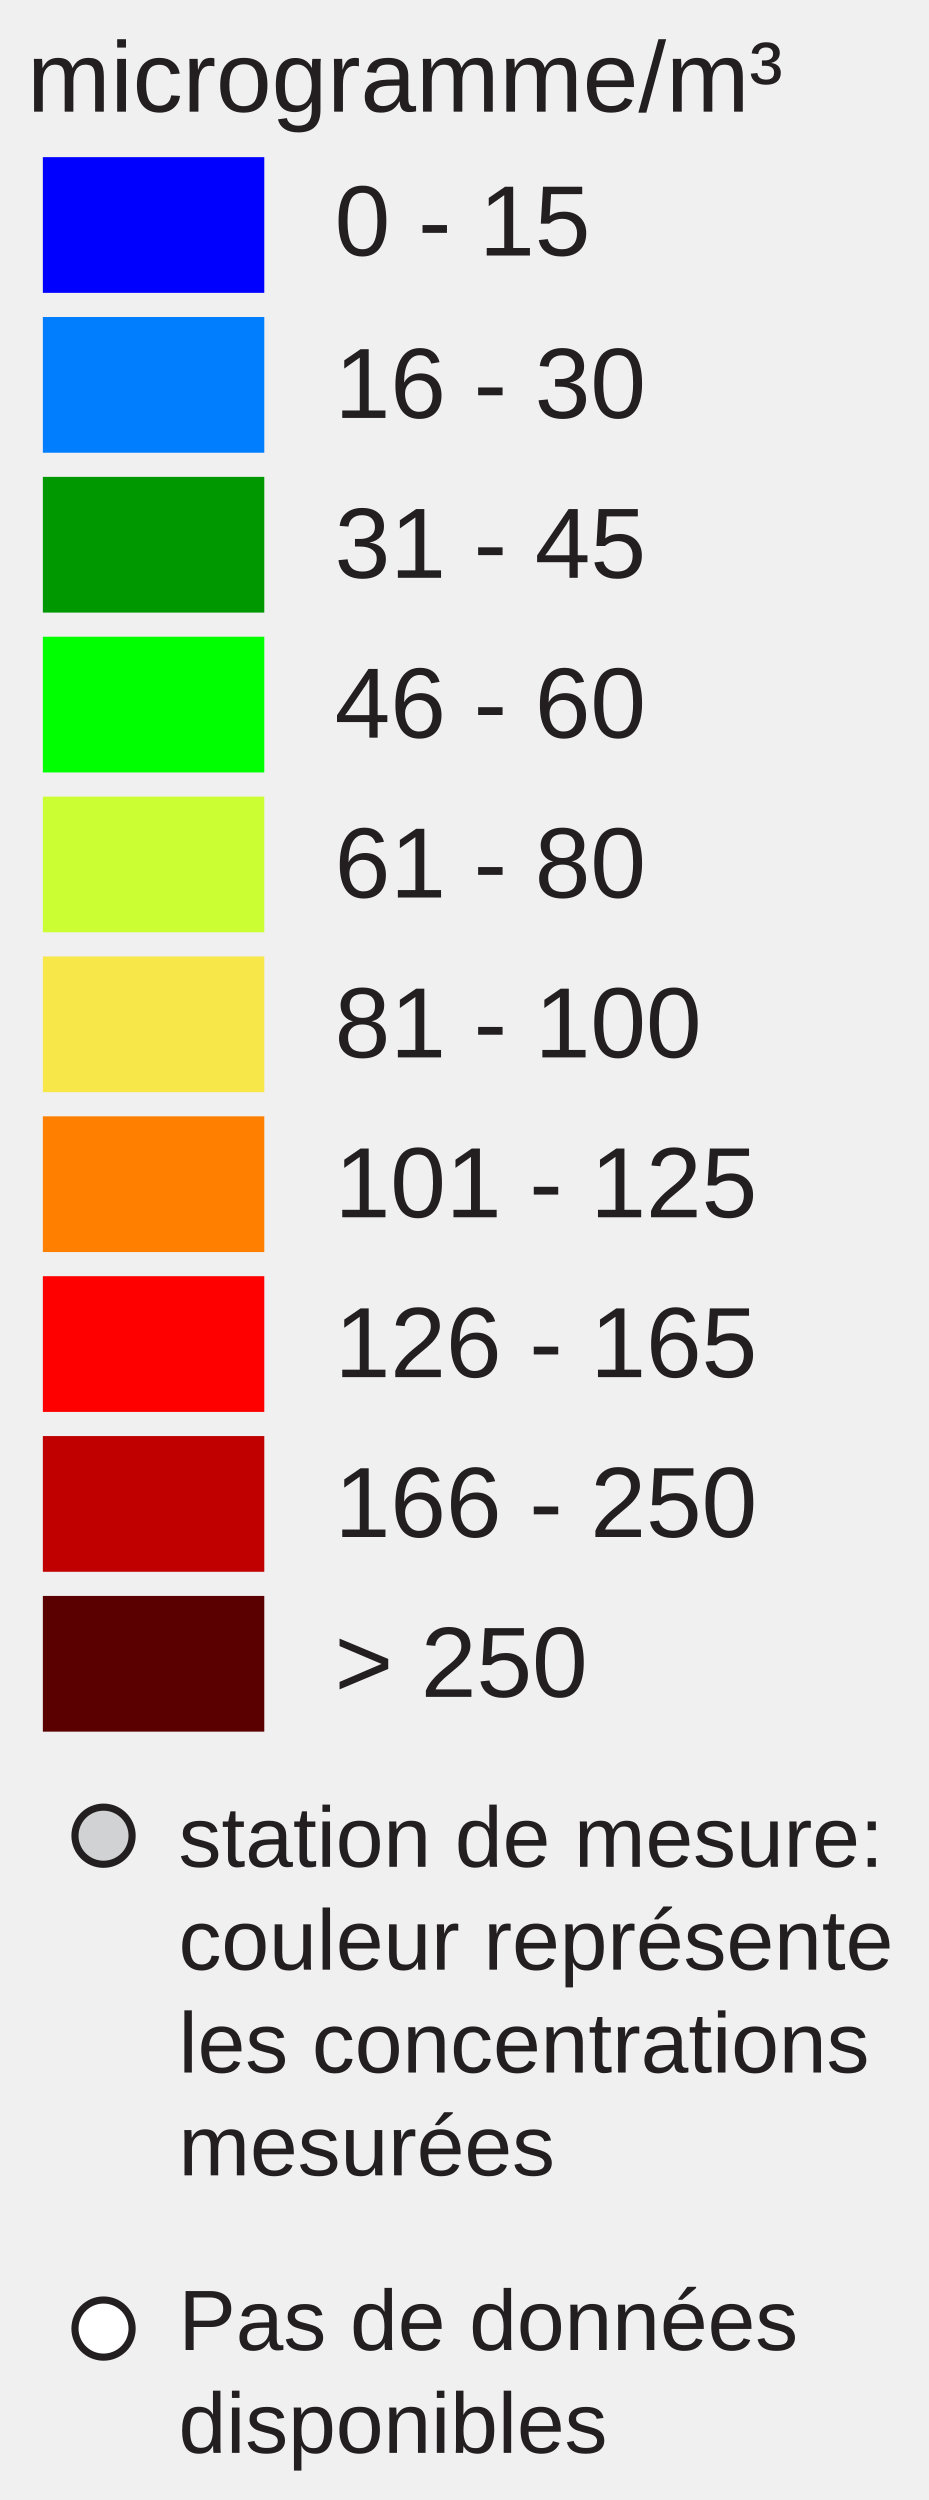
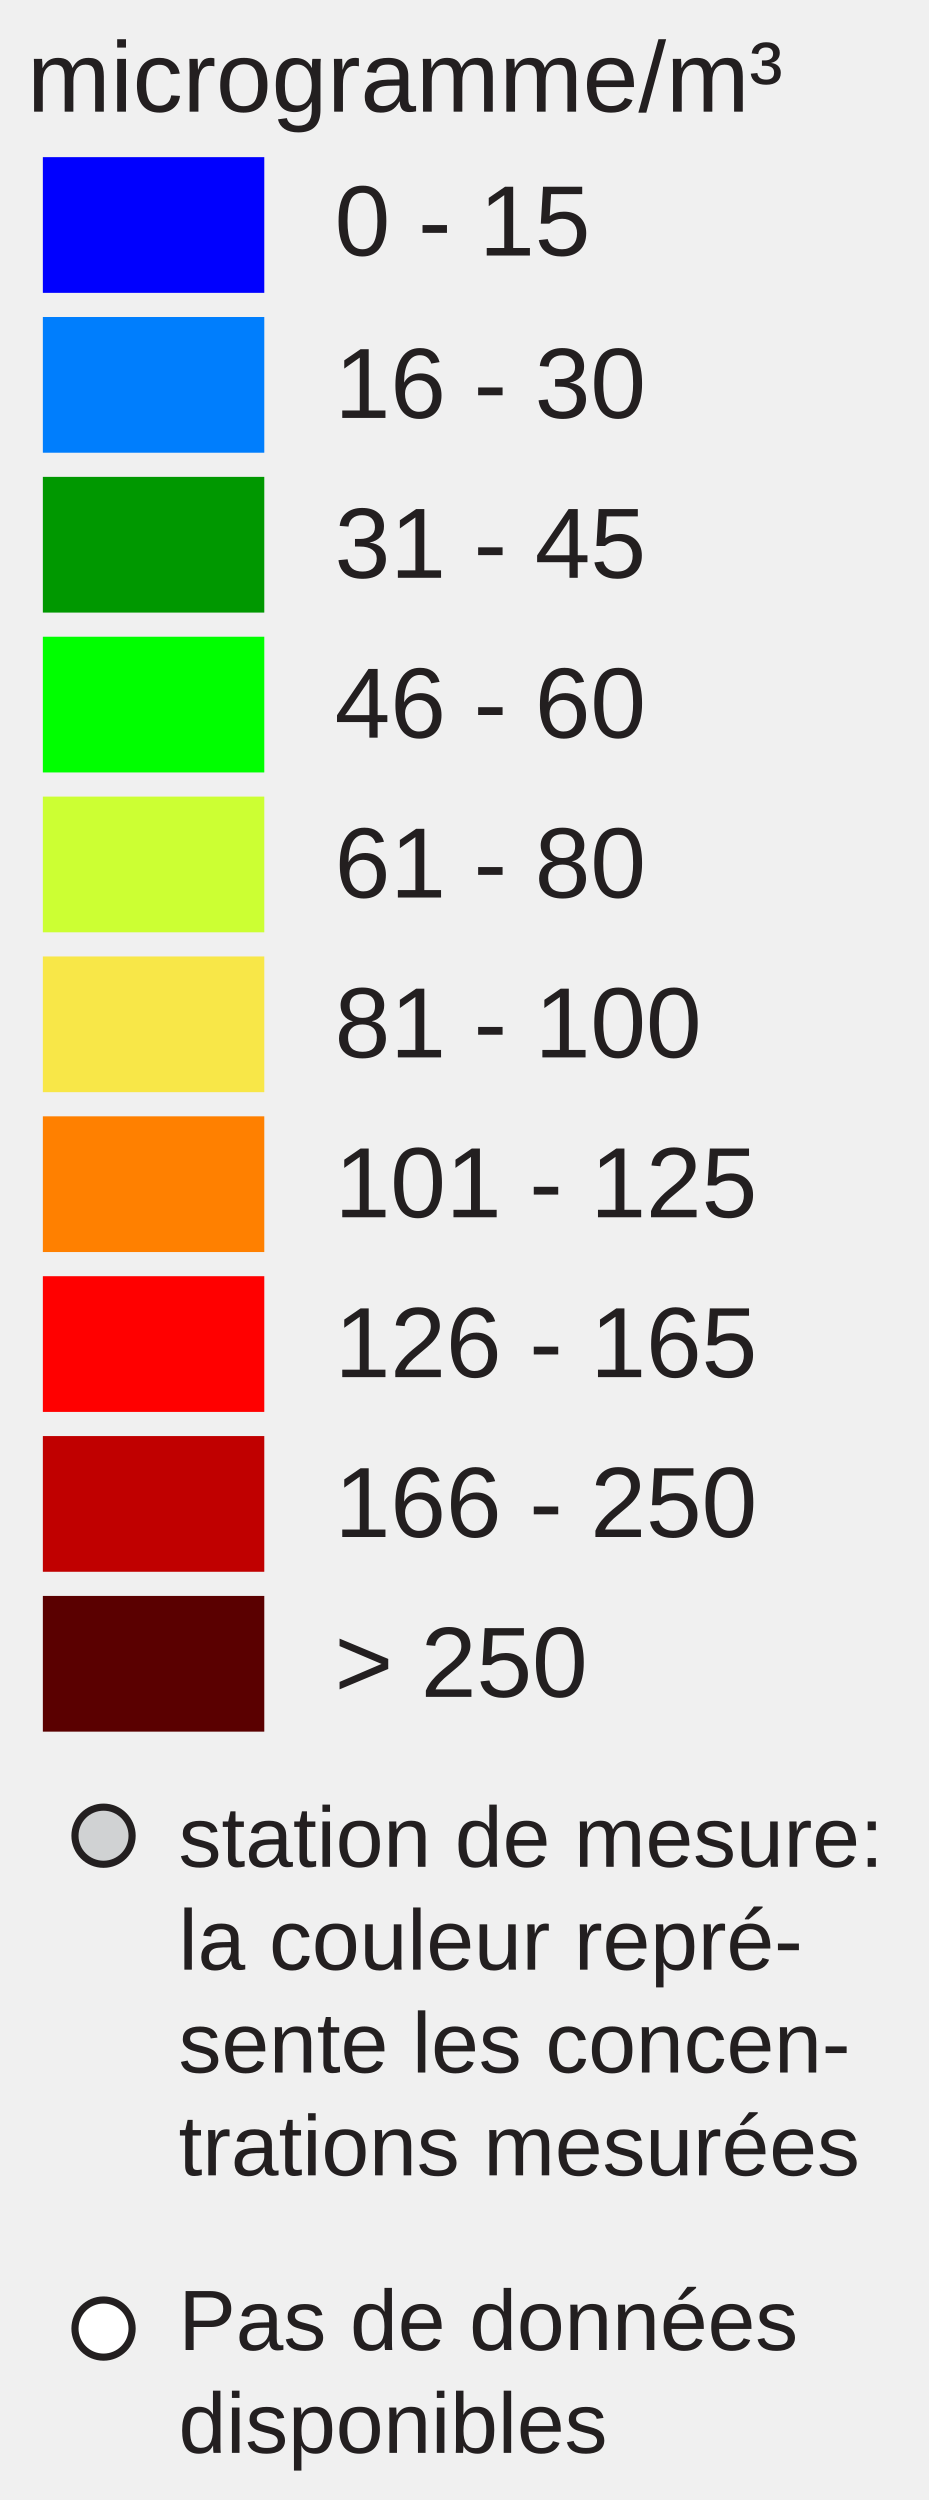
<svg xmlns="http://www.w3.org/2000/svg" version="1.1" id="Layer_1" x="0px" y="0px" width="130px" height="350px" viewBox="0 0 130 350" enable-background="new 0 0 130 350" xml:space="preserve">
  <rect x="6" y="22" fill="#0000FF" width="31" height="19" />
  <rect x="6" y="44.381" fill="#007EFD" width="31" height="19" />
  <rect x="6" y="66.762" fill="#009800" width="31" height="19" />
  <rect x="6" y="89.143" fill="#00FF00" width="31" height="19" />
  <rect x="6" y="111.524" fill="#CCFF33" width="31" height="19" />
  <rect x="6" y="133.905" fill="#F8E748" width="31" height="19" />
  <rect x="6" y="156.286" fill="#FF8000" width="31" height="19" />
  <rect x="6" y="178.668" fill="#FF0000" width="31" height="19" />
  <rect x="6" y="201.049" fill="#C00000" width="31" height="19" />
  <rect x="6" y="223.43" fill="#5A0000" width="31" height="19" />
  <text transform="matrix(1 0 0 1 46.853 35.7705)" fill="#231F20" font-family="Arial" font-size="14">0 - 15</text>
  <text transform="matrix(1 0 0 1 46.853 58.5112)" fill="#231F20" font-family="Arial" font-size="14">16 - 30</text>
  <text transform="matrix(1 0 0 1 46.853 80.8926)" fill="#231F20" font-family="Arial" font-size="14">31 - 45</text>
  <text transform="matrix(1 0 0 1 46.853 103.2734)" fill="#231F20" font-family="Arial" font-size="14">46 - 60</text>
  <text transform="matrix(1 0 0 1 46.853 125.6548)" fill="#231F20" font-family="Arial" font-size="14">61 - 80</text>
  <text transform="matrix(1 0 0 1 46.853 148.0352)" fill="#231F20" font-family="Arial" font-size="14">81 - 100</text>
  <text transform="matrix(1 0 0 1 46.853 170.417)" fill="#231F20" font-family="Arial" font-size="14">101 - 125</text>
  <text transform="matrix(1 0 0 1 46.853 192.7988)" fill="#231F20" font-family="Arial" font-size="14">126 - 165</text>
  <text transform="matrix(1 0 0 1 46.853 215.1797)" fill="#231F20" font-family="Arial" font-size="14">166 - 250</text>
  <text transform="matrix(1 0 0 1 46.853 237.5605)" fill="#231F20" font-family="Arial" font-size="14">&gt; 250</text>
  <text font-size="14" font-family="Arial" transform="translate(3.8027 15.631)" fill="#231F20">microgramme/m³</text>
  <circle fill="#D0D2D3" stroke="#231F20" stroke-miterlimit="10" cx="14.495" cy="257" r="4" />
  <circle fill="#FFFFFF" stroke="#231F20" stroke-miterlimit="10" cx="14.495" cy="326" r="4" />
  <text font-size="12" font-family="Arial" transform="translate(25 261.35)" fill="#231F20">station de mesure:</text>
-   <text font-size="12" font-family="Arial" transform="translate(25 275.75)" fill="#231F20">couleur représente</text>
-   <text font-size="12" font-family="Arial" transform="translate(25 290.15)" fill="#231F20">les concentrations</text>
-   <text font-size="12" font-family="Arial" transform="translate(25 304.55)" fill="#231F20">mesurées</text>
+   <text font-size="12" font-family="Arial" transform="translate(25 275.75)" fill="#231F20">la couleur repré-</text>
+   <text font-size="12" font-family="Arial" transform="translate(25 290.15)" fill="#231F20">sente les concen-</text>
+   <text font-size="12" font-family="Arial" transform="translate(25 304.55)" fill="#231F20">trations mesurées</text>
  <text font-size="12" font-family="Arial" transform="translate(25 329)" fill="#231F20">Pas de données</text>
  <text font-size="12" font-family="Arial" transform="translate(25 343.4)" fill="#231F20">disponibles</text>
</svg>
